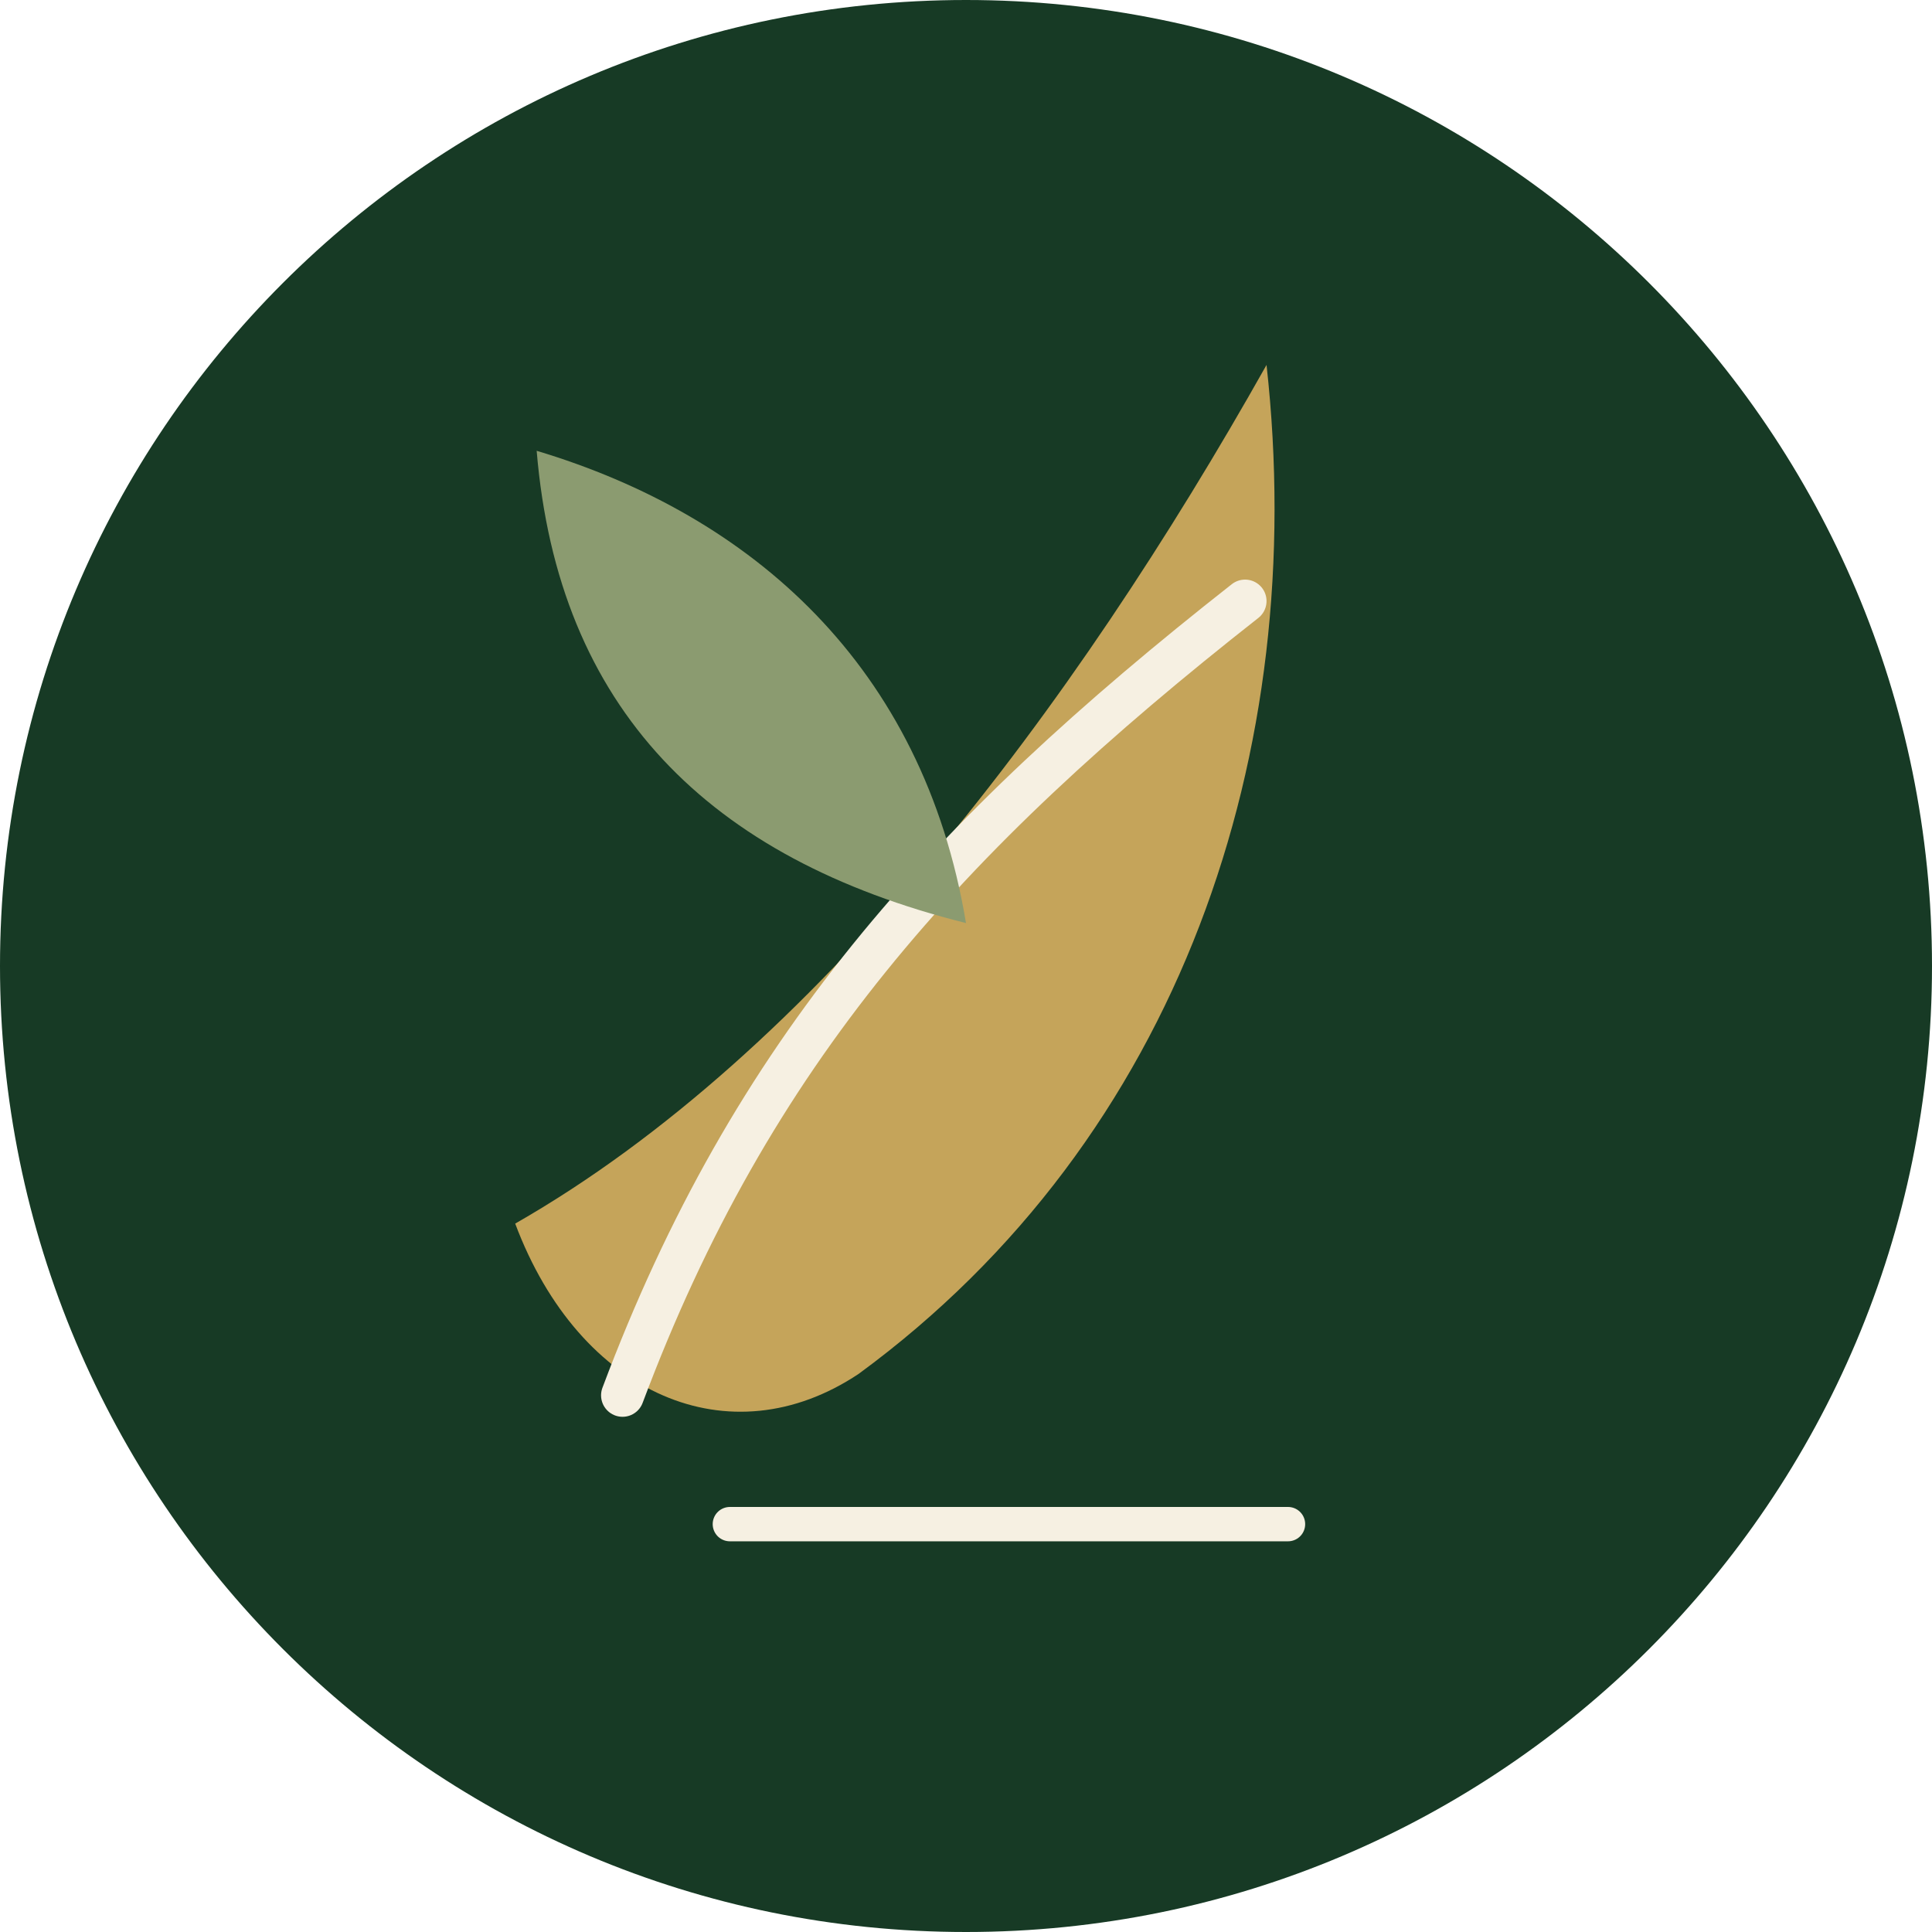
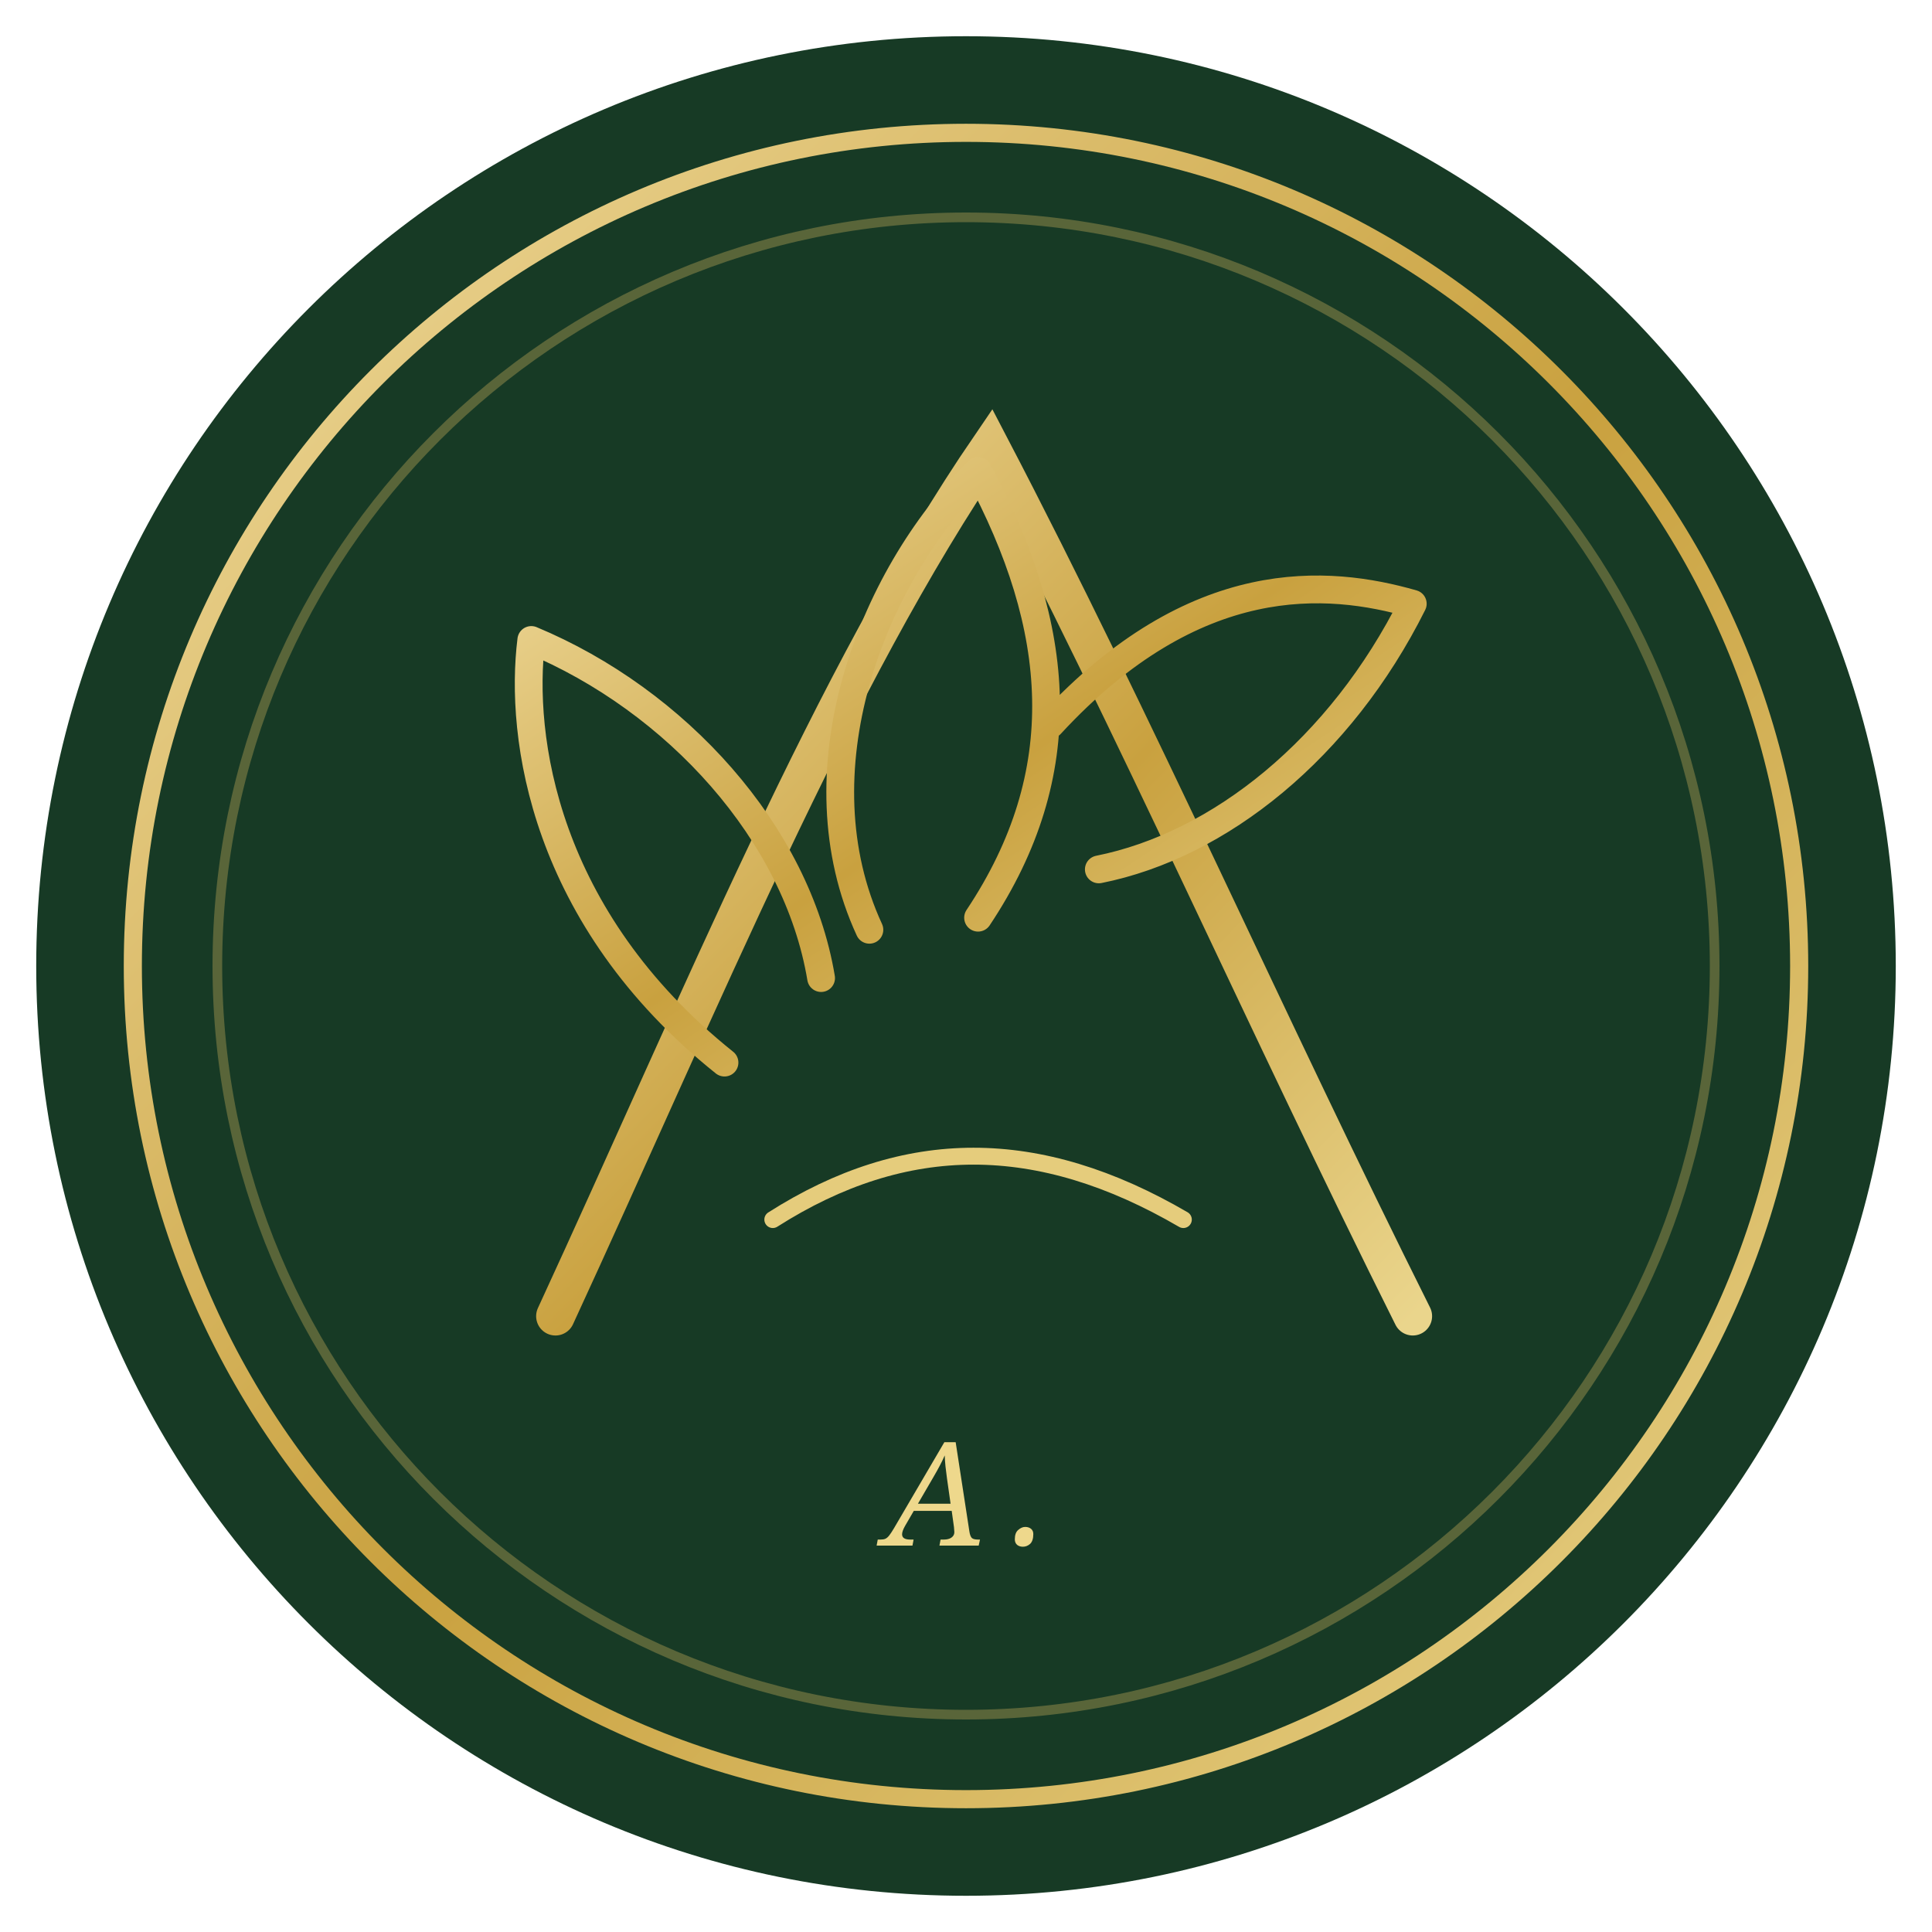
- <svg xmlns="http://www.w3.org/2000/svg" viewBox="0 0 90 90" fill="none">
-   <rect width="90" height="90" rx="45" fill="#173A25" />
-   <path d="M24 57C38 49 50 33 59 17C61 35 55 53 40 64C34 68 27 65 24 57Z" fill="#C5A45A" />
-   <path d="M29 65C35 49 44 39 58 28" stroke="#F6F0E2" stroke-width="2" stroke-linecap="round" />
-   <path d="M45 43C43 31 35 24 25 21C26 33 33 40 45 43Z" fill="#8B9B70" />
-   <path d="M34 71H60" stroke="#F6F0E2" stroke-width="1.6" stroke-linecap="round" />
+ <svg xmlns="http://www.w3.org/2000/svg" viewBox="0 0 160 160" role="img" aria-label="Ayurélle Organics logo placeholder">
+   <defs>
+     <linearGradient id="gold" x1="0" y1="0" x2="1" y2="1">
+       <stop offset="0" stop-color="#f1dda0" />
+       <stop offset=".52" stop-color="#c9a13f" />
+       <stop offset="1" stop-color="#ead58c" />
+     </linearGradient>
+   </defs>
+   <circle cx="80" cy="80" r="77" fill="#173a25" />
+   <circle cx="80" cy="80" r="69" fill="none" stroke="url(#gold)" stroke-width="1.5" />
+   <circle cx="80" cy="80" r="62" fill="none" stroke="#d4b55f" stroke-opacity=".35" stroke-width=".8" />
+   <path d="M46 109C58 83 69 56 82 37C94 60 105 85 117 109" fill="none" stroke="url(#gold)" stroke-linecap="round" stroke-width="3.2" />
+   <path d="M60 88C45 76 43 61 44 53C56 58 66 69 68 81M87 60C99 47 110 48 117 50C111 62 101 70 91 72M72 77C66 64 72 48 81 39C88 52 89 64 81 76" fill="none" stroke="url(#gold)" stroke-linecap="round" stroke-linejoin="round" stroke-width="2.3" />
+   <path d="M64 101C75 94 86 94 98 101" fill="none" stroke="#e5cc7c" stroke-linecap="round" stroke-width="1.4" />
+   <text x="80" y="128" fill="#eed88c" font-family="Georgia,serif" font-size="12" font-style="italic" letter-spacing="2" text-anchor="middle">A.</text>
</svg>
